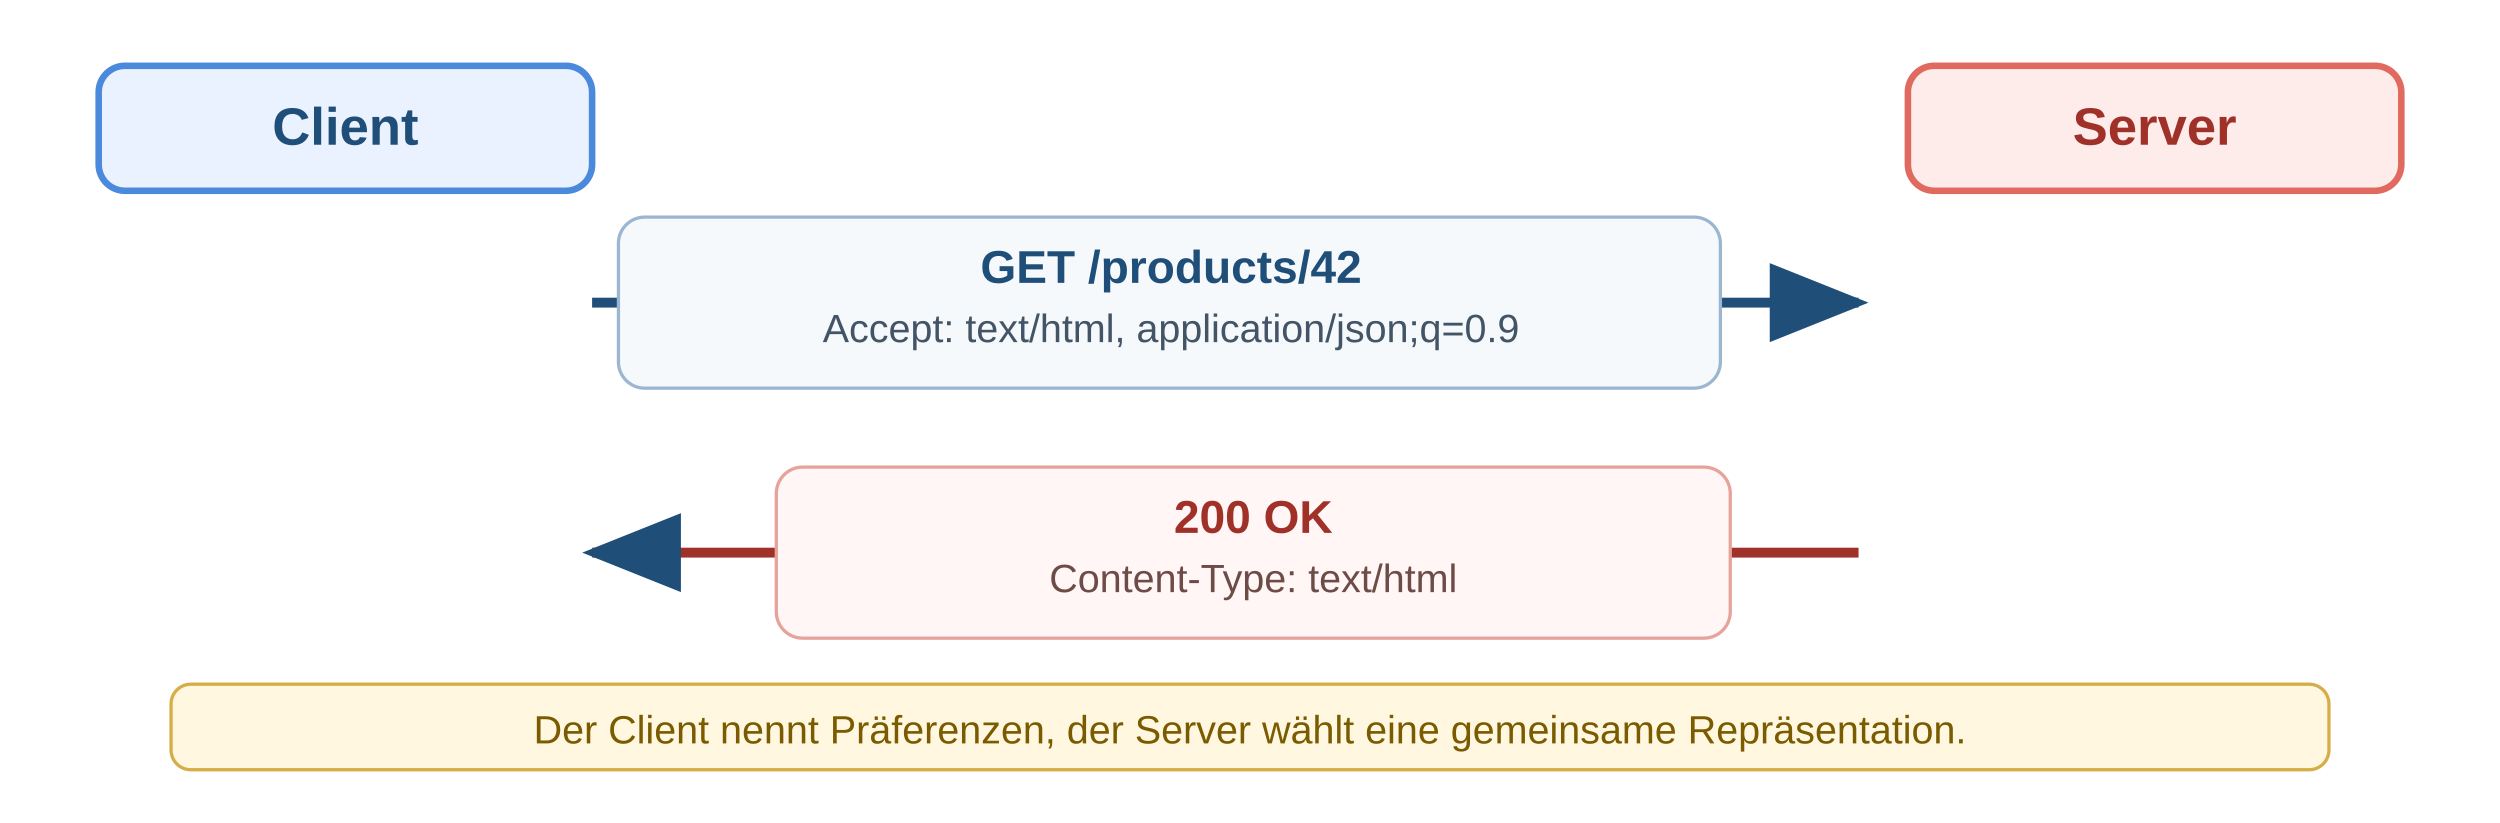
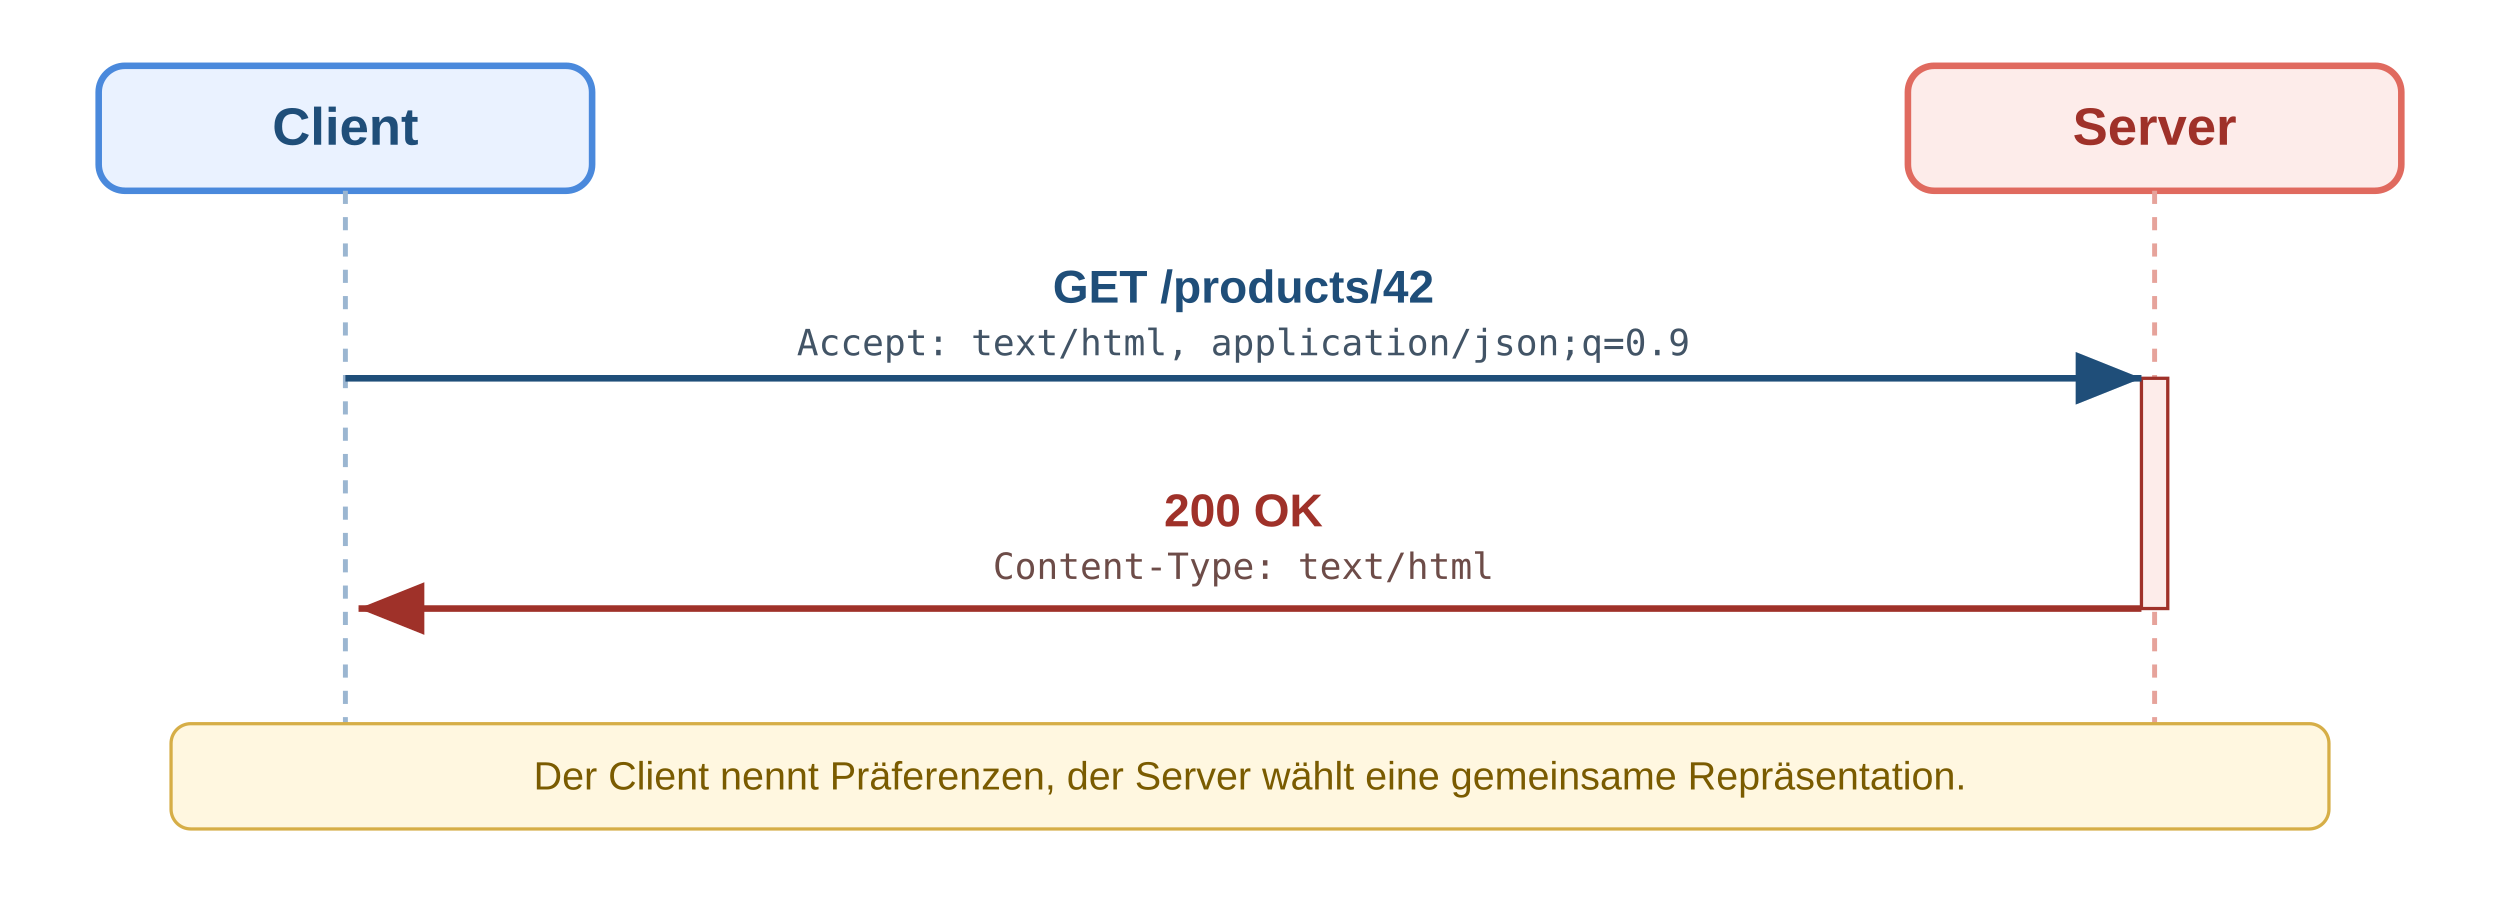
- <svg xmlns="http://www.w3.org/2000/svg" viewBox="0 0 760 250" font-family="Arial, Helvetica, sans-serif">
+ <svg xmlns="http://www.w3.org/2000/svg" viewBox="0 0 760 280" font-family="Arial, Helvetica, sans-serif">
  <defs>
-     <marker id="arr" markerWidth="10" markerHeight="8" refX="9" refY="4" orient="auto">
+     <marker id="arr-blue" markerWidth="10" markerHeight="8" refX="10" refY="4" orient="auto">
      <polygon points="0,0 10,4 0,8" fill="#1f4e79" />
+     </marker>
+     <marker id="arr-red" markerWidth="10" markerHeight="8" refX="10" refY="4" orient="auto">
+       <polygon points="0,0 10,4 0,8" fill="#9f3129" />
    </marker>
  </defs>
  <rect x="30" y="20" width="150" height="38" rx="8" fill="#eaf2ff" stroke="#4a89dc" stroke-width="2" />
  <text x="105" y="44" text-anchor="middle" font-size="16" font-weight="700" fill="#1f4e79">Client</text>
  <rect x="580" y="20" width="150" height="38" rx="8" fill="#fdecea" stroke="#e06a5f" stroke-width="2" />
  <text x="655" y="44" text-anchor="middle" font-size="16" font-weight="700" fill="#9f3129">Server</text>
-   <line x1="180" y1="92" x2="565" y2="92" stroke="#1f4e79" stroke-width="3" marker-end="url(#arr)" />
-   <rect x="188" y="66" width="335" height="52" rx="8" fill="#f6f9fc" stroke="#9bb6d1" />
-   <text x="356" y="86" text-anchor="middle" font-size="14" font-weight="700" fill="#1f4e79">GET /products/42</text>
-   <text x="356" y="104" text-anchor="middle" font-size="12" fill="#425466">Accept: text/html, application/json;q=0.9</text>
-   <line x1="565" y1="168" x2="180" y2="168" stroke="#9f3129" stroke-width="3" marker-end="url(#arr)" />
-   <rect x="236" y="142" width="290" height="52" rx="8" fill="#fff6f5" stroke="#e6a39b" />
-   <text x="381" y="162" text-anchor="middle" font-size="14" font-weight="700" fill="#9f3129">200 OK</text>
-   <text x="381" y="180" text-anchor="middle" font-size="12" fill="#6d4c48">Content-Type: text/html</text>
-   <rect x="52" y="208" width="656" height="26" rx="6" fill="#fff7e0" stroke="#d6ae47" />
-   <text x="380" y="226" text-anchor="middle" font-size="12" fill="#7a5b00">Der Client nennt Präferenzen, der Server wählt eine gemeinsame Repräsentation.</text>
+   <line x1="105" y1="58" x2="105" y2="245" stroke="#9bb6d1" stroke-width="1.5" stroke-dasharray="4 4" />
+   <line x1="655" y1="58" x2="655" y2="245" stroke="#e6a39b" stroke-width="1.5" stroke-dasharray="4 4" />
+   <rect x="651" y="115" width="8" height="70" fill="#fdecea" stroke="#9f3129" stroke-width="1" />
+   <text x="378" y="92" text-anchor="middle" font-size="14" font-weight="700" fill="#1f4e79">GET /products/42</text>
+   <text x="378" y="108" text-anchor="middle" font-size="11" fill="#425466" font-family="Menlo, Consolas, monospace">Accept: text/html, application/json;q=0.9</text>
+   <line x1="105" y1="115" x2="651" y2="115" stroke="#1f4e79" stroke-width="2" marker-end="url(#arr-blue)" />
+   <text x="378" y="160" text-anchor="middle" font-size="14" font-weight="700" fill="#9f3129">200 OK</text>
+   <text x="378" y="176" text-anchor="middle" font-size="11" fill="#6d4c48" font-family="Menlo, Consolas, monospace">Content-Type: text/html</text>
+   <line x1="651" y1="185" x2="109" y2="185" stroke="#9f3129" stroke-width="2" marker-end="url(#arr-red)" />
+   <rect x="52" y="220" width="656" height="32" rx="6" fill="#fff7e0" stroke="#d6ae47" />
+   <text x="380" y="240" text-anchor="middle" font-size="12" fill="#7a5b00">Der Client nennt Präferenzen, der Server wählt eine gemeinsame Repräsentation.</text>
</svg>
